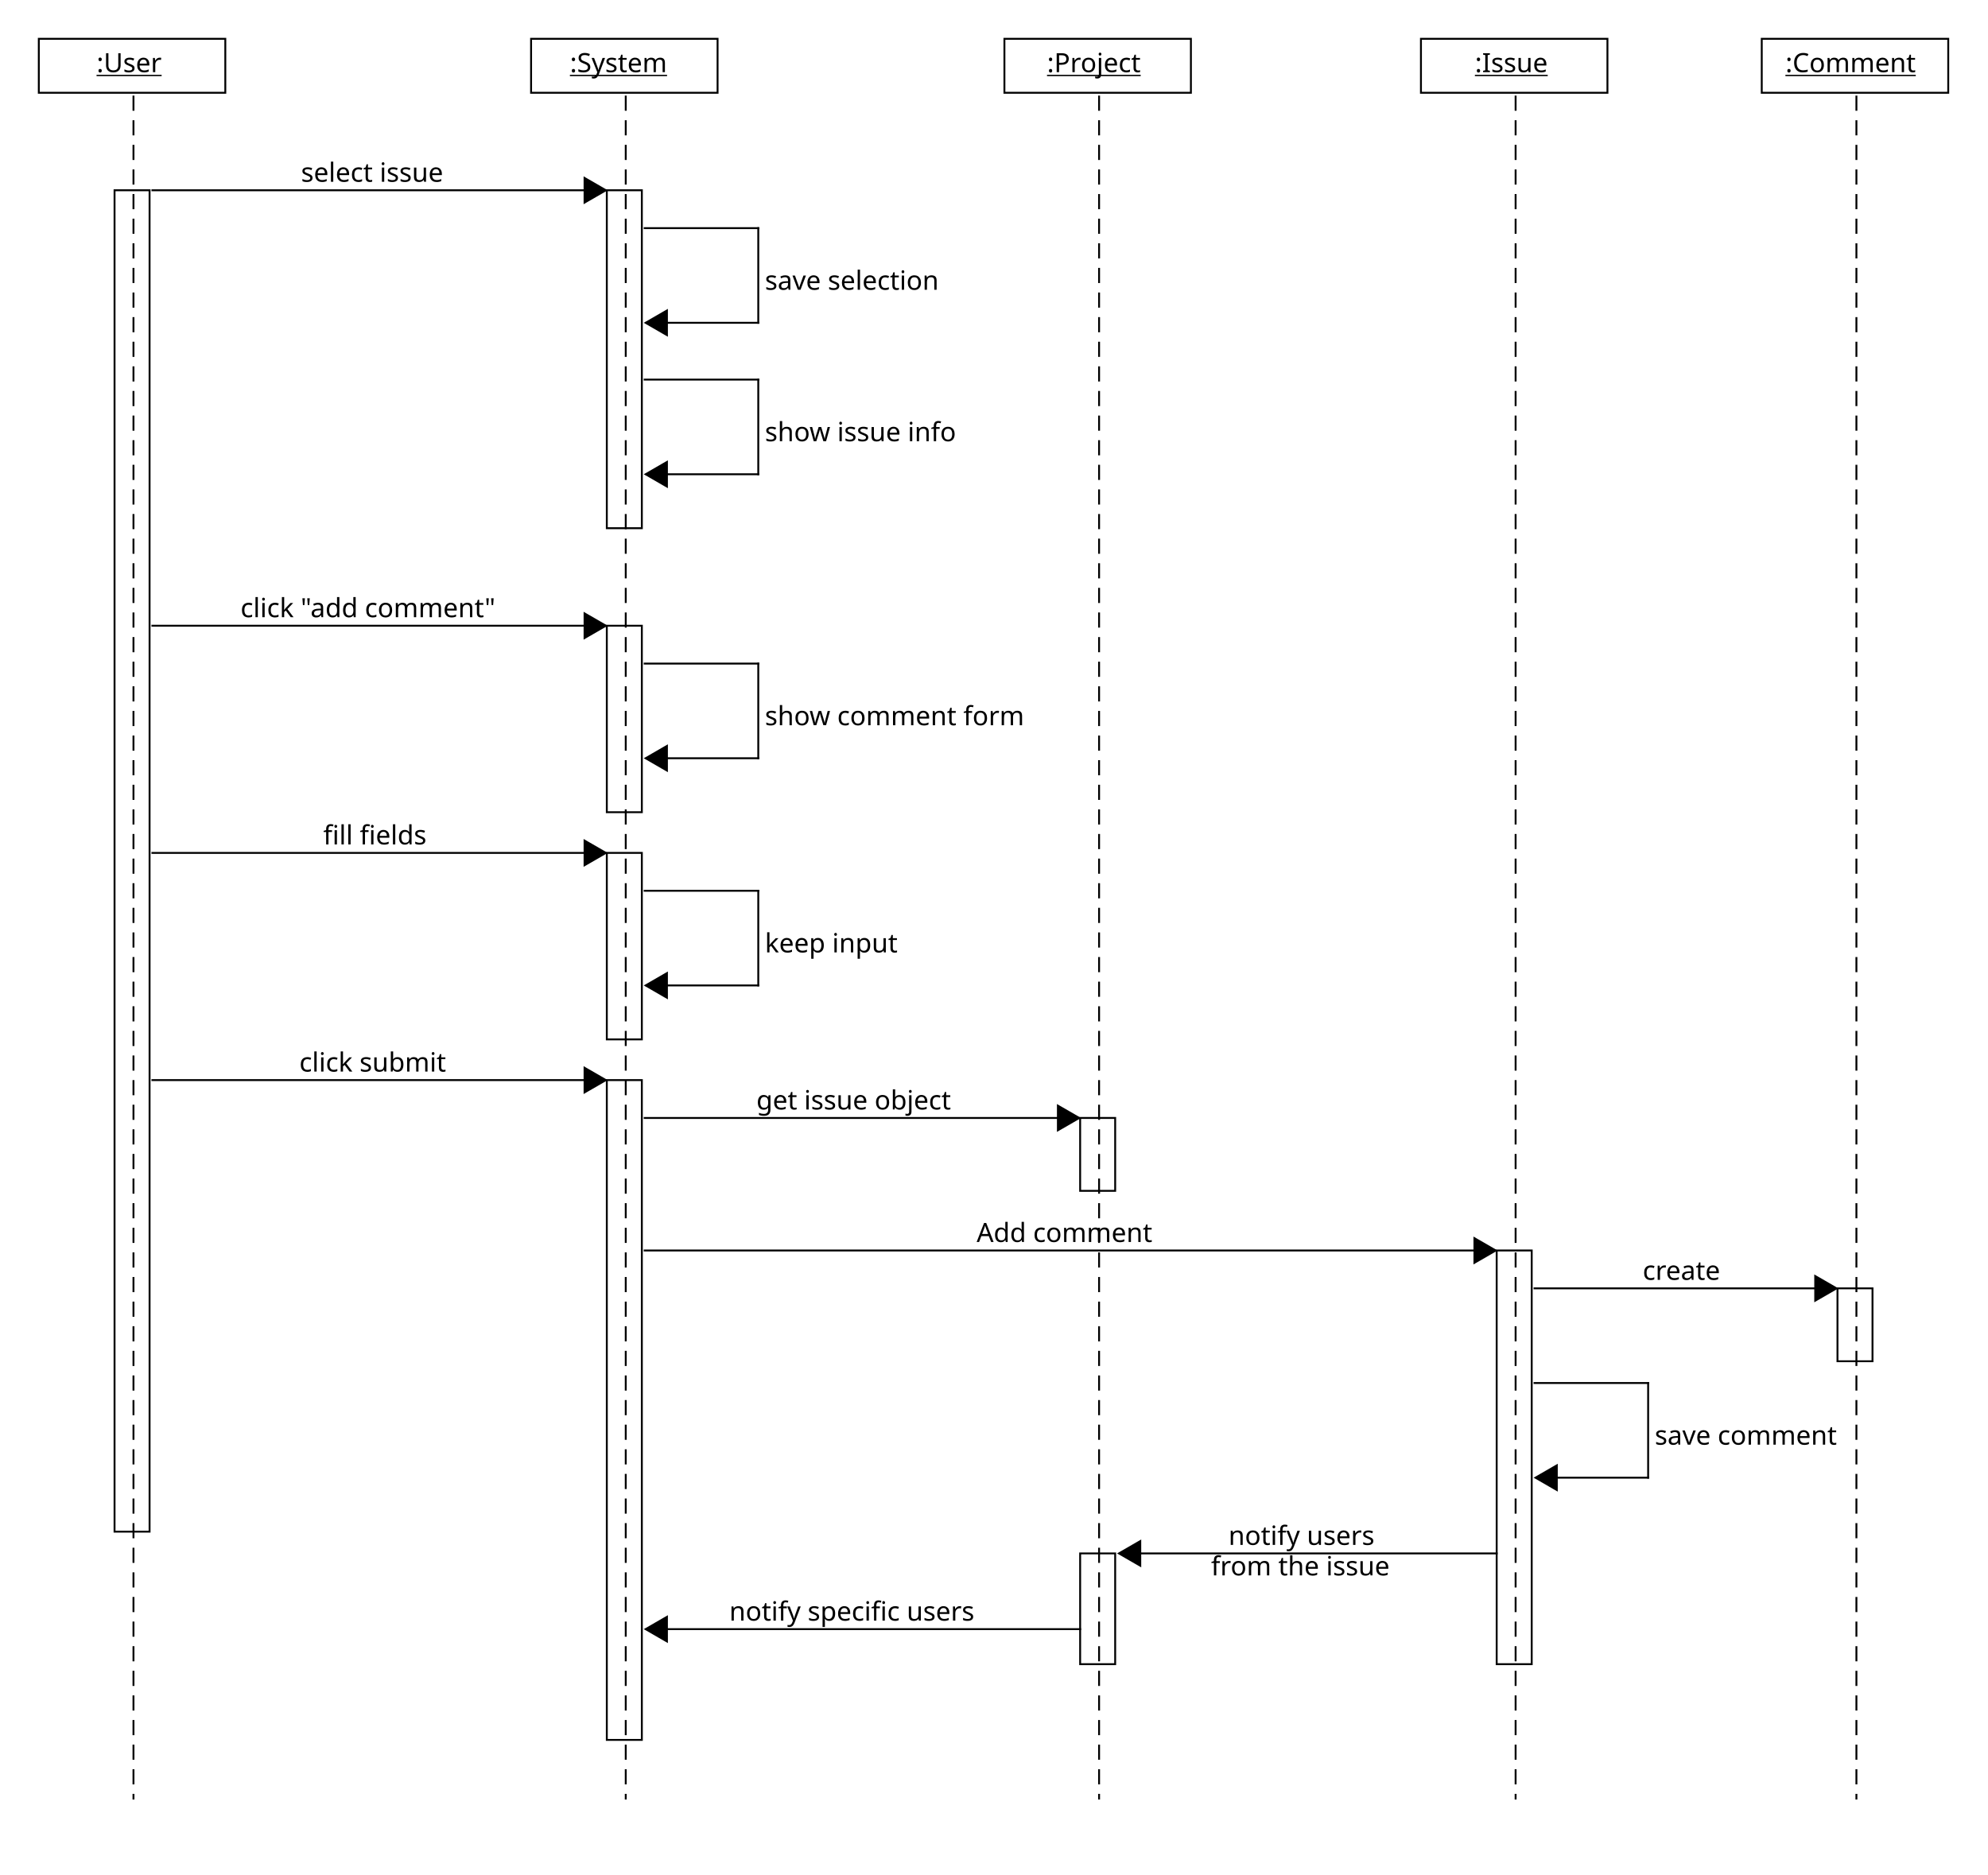
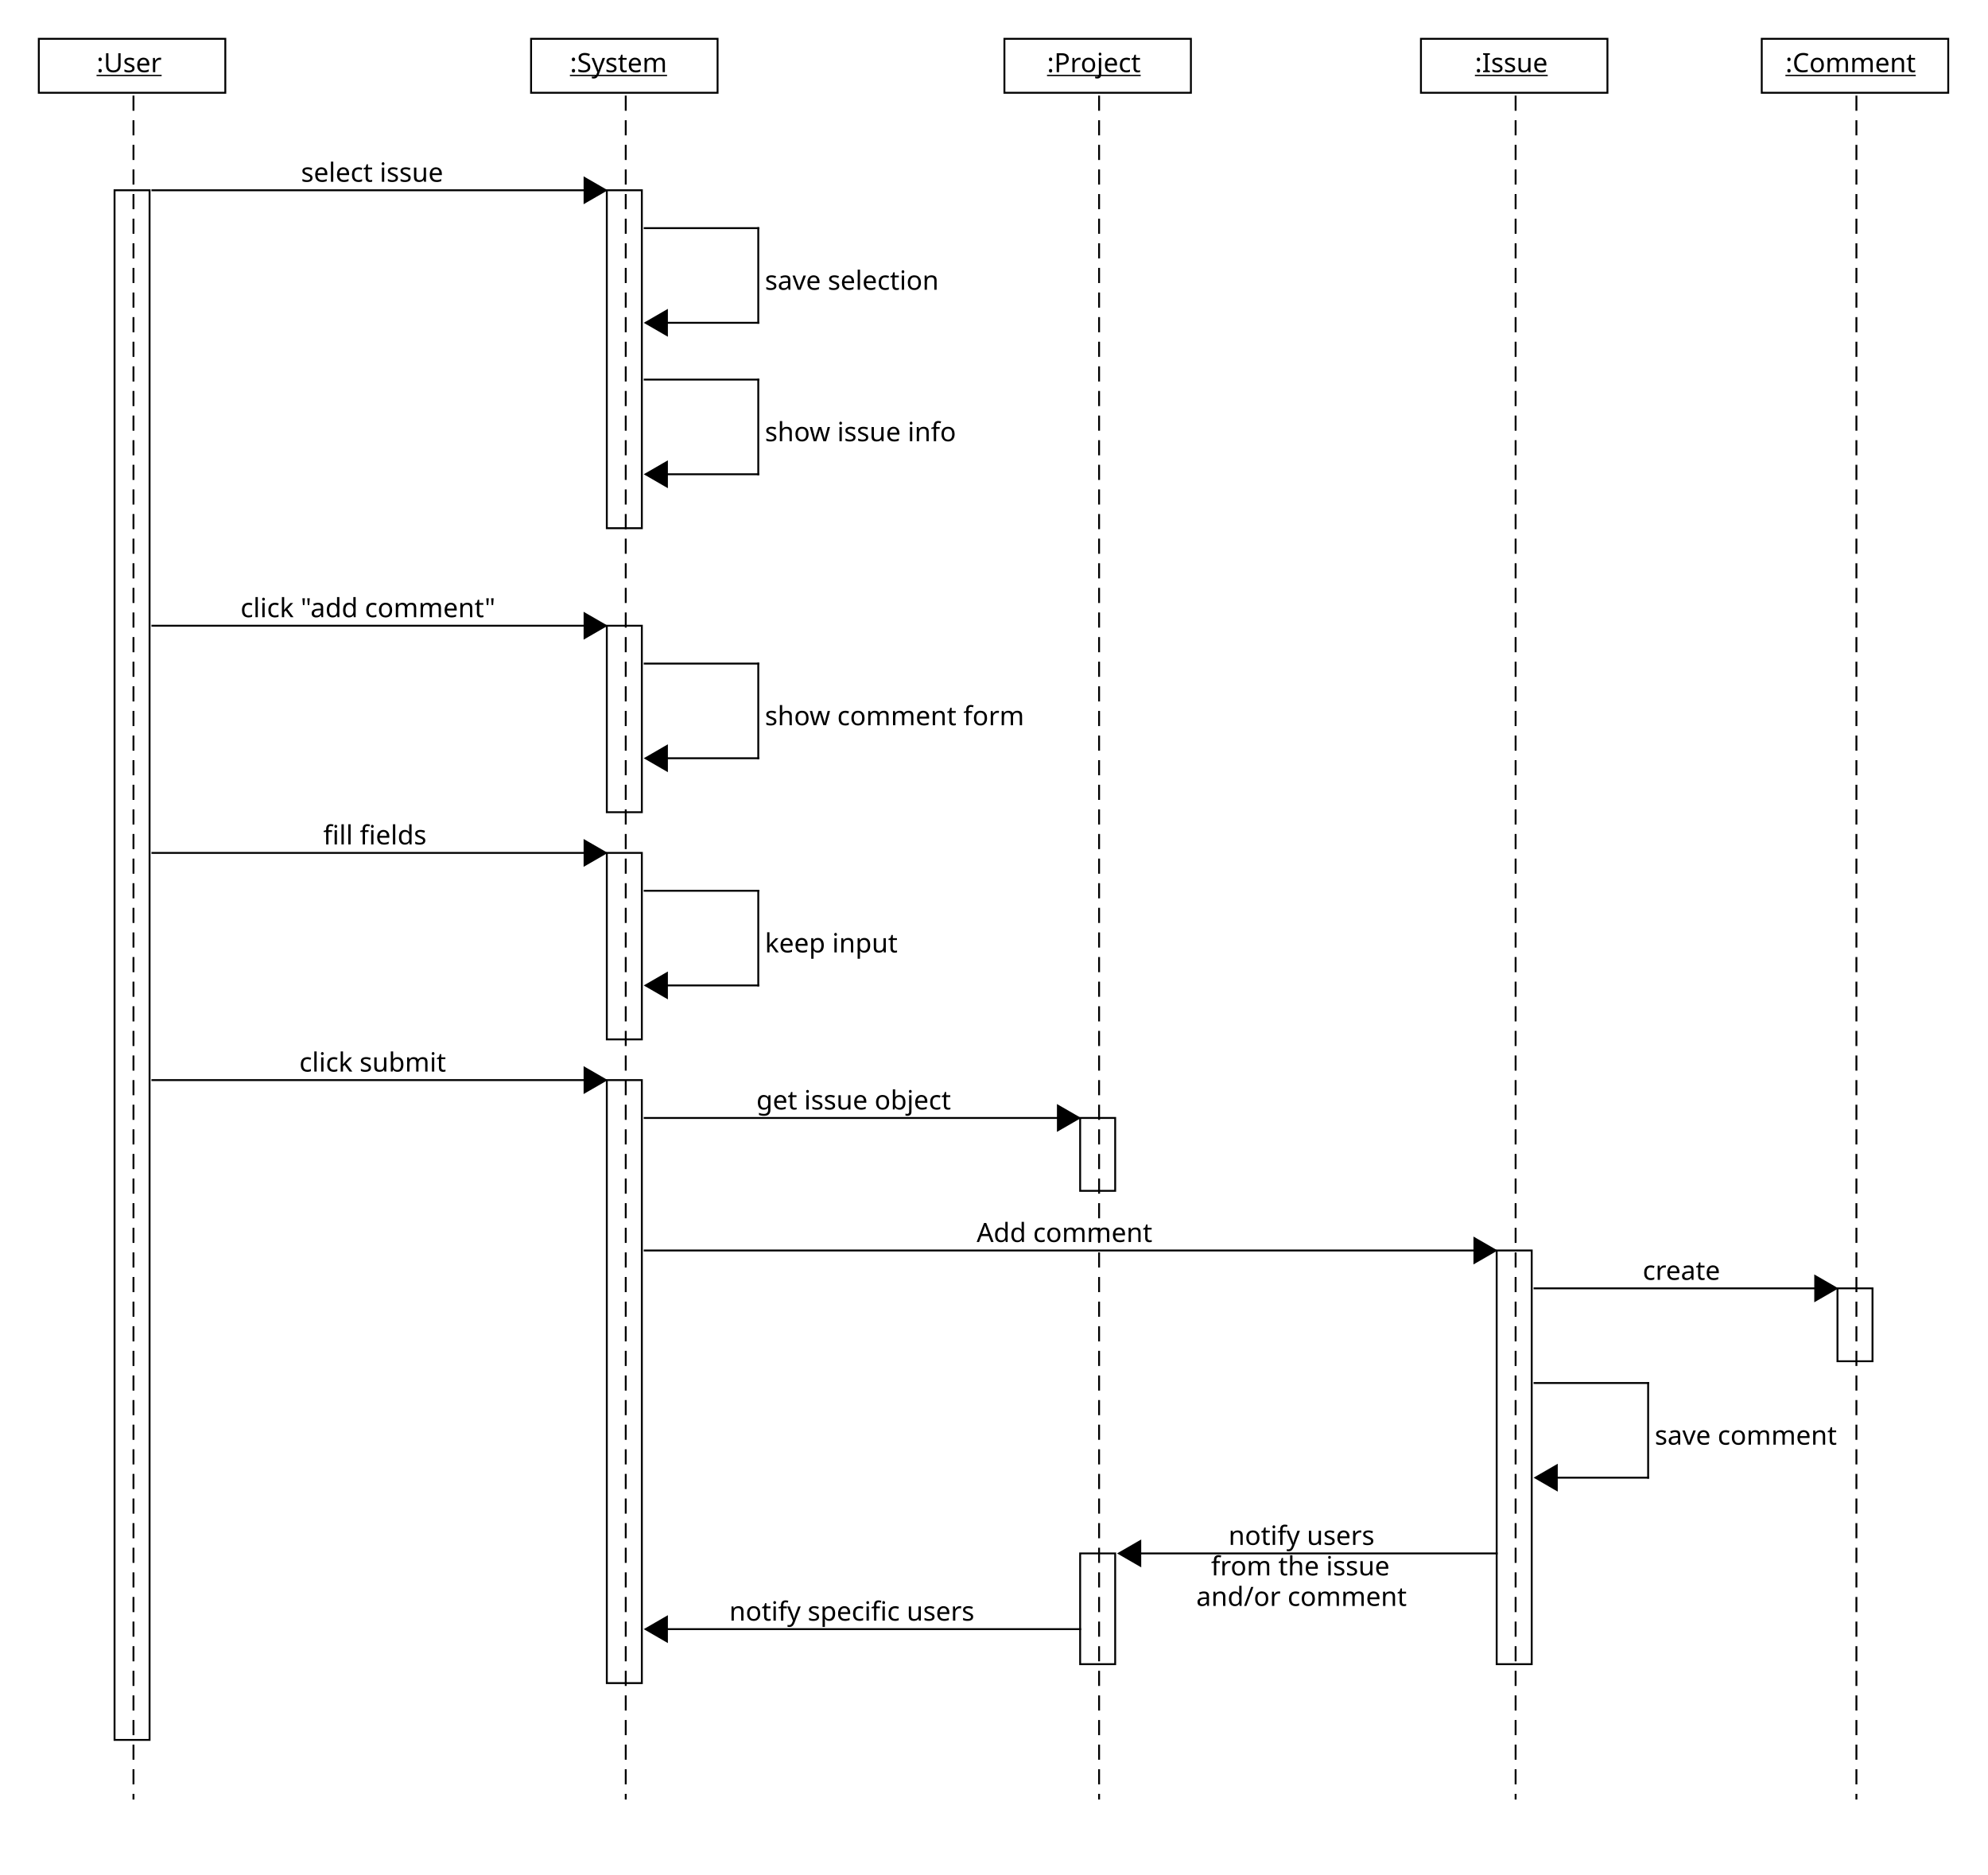
- <svg xmlns="http://www.w3.org/2000/svg" fill-opacity="1" color-rendering="auto" color-interpolation="auto" text-rendering="auto" stroke="black" stroke-linecap="square" width="1050" stroke-miterlimit="10" shape-rendering="auto" stroke-opacity="1" fill="black" stroke-dasharray="none" font-weight="normal" stroke-width="1" viewBox="-20 -20 1050 990" height="990" font-family="'Dialog'" font-style="normal" stroke-linejoin="miter" font-size="12px" stroke-dashoffset="0" image-rendering="auto">
+ <svg xmlns="http://www.w3.org/2000/svg" fill-opacity="1" color-rendering="auto" color-interpolation="auto" text-rendering="auto" stroke="black" stroke-linecap="square" width="1050" stroke-miterlimit="10" shape-rendering="auto" stroke-opacity="1" fill="black" stroke-dasharray="none" font-weight="normal" stroke-width="1" viewBox="80 -20 1050 990" height="990" font-family="'Dialog'" font-style="normal" stroke-linejoin="miter" font-size="12px" stroke-dashoffset="0" image-rendering="auto">
  <defs id="genericDefs" />
  <g>
    <defs id="defs1">
      <clipPath clipPathUnits="userSpaceOnUse" id="clipPath1">
        <path d="M0 0 L2147483647 0 L2147483647 2147483647 L0 2147483647 L0 0 Z" />
      </clipPath>
      <clipPath clipPathUnits="userSpaceOnUse" id="clipPath2">
        <path d="M0 0 L0 60 L20 60 L20 0 Z" />
      </clipPath>
      <clipPath clipPathUnits="userSpaceOnUse" id="clipPath3">
        <path d="M0 0 L0 40 L20 40 L20 0 Z" />
      </clipPath>
      <clipPath clipPathUnits="userSpaceOnUse" id="clipPath4">
        <path d="M0 0 L0 30 L100 30 L100 0 Z" />
      </clipPath>
      <clipPath clipPathUnits="userSpaceOnUse" id="clipPath5">
        <path d="M0 0 L0 220 L20 220 L20 0 Z" />
      </clipPath>
      <clipPath clipPathUnits="userSpaceOnUse" id="clipPath6">
-         <path d="M0 0 L0 350 L20 350 L20 0 Z" />
+         <path d="M0 0 L0 320 L20 320 L20 0 Z" />
      </clipPath>
      <clipPath clipPathUnits="userSpaceOnUse" id="clipPath7">
        <path d="M0 0 L0 100 L20 100 L20 0 Z" />
      </clipPath>
      <clipPath clipPathUnits="userSpaceOnUse" id="clipPath8">
        <path d="M0 0 L0 180 L20 180 L20 0 Z" />
      </clipPath>
      <clipPath clipPathUnits="userSpaceOnUse" id="clipPath9">
-         <path d="M0 0 L0 710 L20 710 L20 0 Z" />
+         <path d="M0 0 L0 820 L20 820 L20 0 Z" />
      </clipPath>
      <clipPath clipPathUnits="userSpaceOnUse" id="clipPath10">
        <path d="M0 0 L0 80 L200 80 L200 0 Z" />
      </clipPath>
      <clipPath clipPathUnits="userSpaceOnUse" id="clipPath11">
        <path d="M0 0 L0 40 L260 40 L260 0 Z" />
      </clipPath>
      <clipPath clipPathUnits="userSpaceOnUse" id="clipPath12">
-         <path d="M0 0 L0 50 L230 50 L230 0 Z" />
+         <path d="M0 0 L0 60 L230 60 L230 0 Z" />
      </clipPath>
      <clipPath clipPathUnits="userSpaceOnUse" id="clipPath13">
        <path d="M0 0 L0 80 L190 80 L190 0 Z" />
      </clipPath>
      <clipPath clipPathUnits="userSpaceOnUse" id="clipPath14">
        <path d="M0 0 L0 40 L190 40 L190 0 Z" />
      </clipPath>
      <clipPath clipPathUnits="userSpaceOnUse" id="clipPath15">
        <path d="M0 0 L0 930 L30 930 L30 0 Z" />
      </clipPath>
      <clipPath clipPathUnits="userSpaceOnUse" id="clipPath16">
        <path d="M0 0 L0 40 L480 40 L480 0 Z" />
      </clipPath>
      <clipPath clipPathUnits="userSpaceOnUse" id="clipPath17">
        <path d="M0 0 L0 40 L270 40 L270 0 Z" />
      </clipPath>
      <clipPath clipPathUnits="userSpaceOnUse" id="clipPath18">
        <path d="M0 0 L0 80 L160 80 L160 0 Z" />
      </clipPath>
      <clipPath clipPathUnits="userSpaceOnUse" id="clipPath19">
        <path d="M0 0 L0 80 L230 80 L230 0 Z" />
      </clipPath>
    </defs>
-     <g fill="rgb(255,255,255)" fill-opacity="0" transform="translate(550,800)" stroke-opacity="0" stroke="rgb(255,255,255)">
+     <g fill="rgb(255,255,255)" fill-opacity="0" transform="translate(650,800)" stroke-opacity="0" stroke="rgb(255,255,255)">
      <rect x="0.5" width="18.5" height="58.5" y="0.5" clip-path="url(#clipPath2)" stroke="none" />
    </g>
-     <g transform="translate(550,800)">
+     <g transform="translate(650,800)">
      <rect fill="none" x="0.5" width="18.5" height="58.5" y="0.5" clip-path="url(#clipPath2)" />
    </g>
-     <g fill="rgb(255,255,255)" fill-opacity="0" transform="translate(950,660)" stroke-opacity="0" stroke="rgb(255,255,255)">
+     <g fill="rgb(255,255,255)" fill-opacity="0" transform="translate(1050,660)" stroke-opacity="0" stroke="rgb(255,255,255)">
      <rect x="0.5" width="18.5" height="38.5" y="0.5" clip-path="url(#clipPath3)" stroke="none" />
    </g>
-     <g transform="translate(950,660)">
+     <g transform="translate(1050,660)">
      <rect fill="none" x="0.5" width="18.5" height="38.5" y="0.5" clip-path="url(#clipPath3)" />
    </g>
-     <g fill="rgb(255,255,255)" fill-opacity="0" transform="translate(910,0)" stroke-opacity="0" stroke="rgb(255,255,255)">
-       <rect x="0.5" width="98.5" height="28.5" y="0.5" clip-path="url(#clipPath4)" stroke="none" />
-     </g>
-     <g transform="translate(910,0)">
+     <g fill="rgb(255,255,255)" fill-opacity="0" transform="translate(1010,0)" stroke-opacity="0" stroke="rgb(255,255,255)">
+       <rect x="0.5" width="98.5" height="28.5" y="0.5" clip-path="url(#clipPath4)" stroke="none" />
+     </g>
+     <g transform="translate(1010,0)">
      <rect fill="none" x="0.5" width="98.5" height="28.5" y="0.5" clip-path="url(#clipPath4)" />
      <text x="13" font-size="14px" y="18.109" text-decoration="underline" clip-path="url(#clipPath4)" font-family="sans-serif" stroke="none" xml:space="preserve">:Comment</text>
    </g>
-     <g fill="rgb(255,255,255)" fill-opacity="0" transform="translate(770,640)" stroke-opacity="0" stroke="rgb(255,255,255)">
+     <g fill="rgb(255,255,255)" fill-opacity="0" transform="translate(870,640)" stroke-opacity="0" stroke="rgb(255,255,255)">
      <rect x="0.5" width="18.5" height="218.5" y="0.5" clip-path="url(#clipPath5)" stroke="none" />
    </g>
-     <g transform="translate(770,640)">
+     <g transform="translate(870,640)">
      <rect fill="none" x="0.5" width="18.5" height="218.5" y="0.5" clip-path="url(#clipPath5)" />
    </g>
-     <g fill="rgb(255,255,255)" fill-opacity="0" transform="translate(550,570)" stroke-opacity="0" stroke="rgb(255,255,255)">
+     <g fill="rgb(255,255,255)" fill-opacity="0" transform="translate(650,570)" stroke-opacity="0" stroke="rgb(255,255,255)">
      <rect x="0.5" width="18.5" height="38.5" y="0.5" clip-path="url(#clipPath3)" stroke="none" />
    </g>
-     <g transform="translate(550,570)">
+     <g transform="translate(650,570)">
      <rect fill="none" x="0.5" width="18.5" height="38.5" y="0.5" clip-path="url(#clipPath3)" />
    </g>
-     <g fill="rgb(255,255,255)" fill-opacity="0" transform="translate(300,550)" stroke-opacity="0" stroke="rgb(255,255,255)">
-       <rect x="0.5" width="18.5" height="348.5" y="0.5" clip-path="url(#clipPath6)" stroke="none" />
-     </g>
-     <g transform="translate(300,550)">
-       <rect fill="none" x="0.5" width="18.5" height="348.5" y="0.5" clip-path="url(#clipPath6)" />
-     </g>
-     <g fill="rgb(255,255,255)" fill-opacity="0" transform="translate(300,430)" stroke-opacity="0" stroke="rgb(255,255,255)">
+     <g fill="rgb(255,255,255)" fill-opacity="0" transform="translate(400,550)" stroke-opacity="0" stroke="rgb(255,255,255)">
+       <rect x="0.5" width="18.5" height="318.5" y="0.5" clip-path="url(#clipPath6)" stroke="none" />
+     </g>
+     <g transform="translate(400,550)">
+       <rect fill="none" x="0.5" width="18.5" height="318.5" y="0.5" clip-path="url(#clipPath6)" />
+     </g>
+     <g fill="rgb(255,255,255)" fill-opacity="0" transform="translate(400,430)" stroke-opacity="0" stroke="rgb(255,255,255)">
      <rect x="0.5" width="18.5" height="98.5" y="0.5" clip-path="url(#clipPath7)" stroke="none" />
    </g>
-     <g transform="translate(300,430)">
+     <g transform="translate(400,430)">
      <rect fill="none" x="0.5" width="18.5" height="98.5" y="0.5" clip-path="url(#clipPath7)" />
    </g>
-     <g fill="rgb(255,255,255)" fill-opacity="0" transform="translate(300,310)" stroke-opacity="0" stroke="rgb(255,255,255)">
+     <g fill="rgb(255,255,255)" fill-opacity="0" transform="translate(400,310)" stroke-opacity="0" stroke="rgb(255,255,255)">
      <rect x="0.5" width="18.5" height="98.5" y="0.5" clip-path="url(#clipPath7)" stroke="none" />
    </g>
-     <g transform="translate(300,310)">
+     <g transform="translate(400,310)">
      <rect fill="none" x="0.5" width="18.5" height="98.5" y="0.5" clip-path="url(#clipPath7)" />
    </g>
-     <g fill="rgb(255,255,255)" fill-opacity="0" transform="translate(300,80)" stroke-opacity="0" stroke="rgb(255,255,255)">
+     <g fill="rgb(255,255,255)" fill-opacity="0" transform="translate(400,80)" stroke-opacity="0" stroke="rgb(255,255,255)">
      <rect x="0.5" width="18.5" height="178.5" y="0.5" clip-path="url(#clipPath8)" stroke="none" />
    </g>
-     <g transform="translate(300,80)">
+     <g transform="translate(400,80)">
      <rect fill="none" x="0.5" width="18.5" height="178.5" y="0.5" clip-path="url(#clipPath8)" />
    </g>
-     <g fill="rgb(255,255,255)" fill-opacity="0" transform="translate(40,80)" stroke-opacity="0" stroke="rgb(255,255,255)">
-       <rect x="0.5" width="18.5" height="708.5" y="0.5" clip-path="url(#clipPath9)" stroke="none" />
-     </g>
-     <g transform="translate(40,80)">
-       <rect fill="none" x="0.5" width="18.5" height="708.5" y="0.5" clip-path="url(#clipPath9)" />
-     </g>
-     <g fill="rgb(255,255,255)" fill-opacity="0" transform="translate(730,0)" stroke-opacity="0" stroke="rgb(255,255,255)">
-       <rect x="0.5" width="98.5" height="28.5" y="0.5" clip-path="url(#clipPath4)" stroke="none" />
-     </g>
-     <g transform="translate(730,0)">
+     <g fill="rgb(255,255,255)" fill-opacity="0" transform="translate(140,80)" stroke-opacity="0" stroke="rgb(255,255,255)">
+       <rect x="0.5" width="18.5" height="818.5" y="0.5" clip-path="url(#clipPath9)" stroke="none" />
+     </g>
+     <g transform="translate(140,80)">
+       <rect fill="none" x="0.5" width="18.5" height="818.5" y="0.5" clip-path="url(#clipPath9)" />
+     </g>
+     <g fill="rgb(255,255,255)" fill-opacity="0" transform="translate(830,0)" stroke-opacity="0" stroke="rgb(255,255,255)">
+       <rect x="0.5" width="98.5" height="28.5" y="0.5" clip-path="url(#clipPath4)" stroke="none" />
+     </g>
+     <g transform="translate(830,0)">
      <rect fill="none" x="0.5" width="98.5" height="28.5" y="0.5" clip-path="url(#clipPath4)" />
      <text x="29" font-size="14px" y="18.109" text-decoration="underline" clip-path="url(#clipPath4)" font-family="sans-serif" stroke="none" xml:space="preserve">:Issue</text>
    </g>
-     <g fill="rgb(255,255,255)" fill-opacity="0" transform="translate(510,0)" stroke-opacity="0" stroke="rgb(255,255,255)">
-       <rect x="0.5" width="98.5" height="28.5" y="0.5" clip-path="url(#clipPath4)" stroke="none" />
-     </g>
-     <g transform="translate(510,0)">
+     <g fill="rgb(255,255,255)" fill-opacity="0" transform="translate(610,0)" stroke-opacity="0" stroke="rgb(255,255,255)">
+       <rect x="0.5" width="98.5" height="28.5" y="0.5" clip-path="url(#clipPath4)" stroke="none" />
+     </g>
+     <g transform="translate(610,0)">
      <rect fill="none" x="0.5" width="98.5" height="28.5" y="0.5" clip-path="url(#clipPath4)" />
      <text x="23" font-size="14px" y="18.109" text-decoration="underline" clip-path="url(#clipPath4)" font-family="sans-serif" stroke="none" xml:space="preserve">:Project</text>
    </g>
-     <g fill="rgb(255,255,255)" fill-opacity="0" transform="translate(260,0)" stroke-opacity="0" stroke="rgb(255,255,255)">
-       <rect x="0.5" width="98.5" height="28.5" y="0.5" clip-path="url(#clipPath4)" stroke="none" />
-     </g>
-     <g transform="translate(260,0)">
+     <g fill="rgb(255,255,255)" fill-opacity="0" transform="translate(360,0)" stroke-opacity="0" stroke="rgb(255,255,255)">
+       <rect x="0.5" width="98.5" height="28.5" y="0.5" clip-path="url(#clipPath4)" stroke="none" />
+     </g>
+     <g transform="translate(360,0)">
      <rect fill="none" x="0.5" width="98.5" height="28.5" y="0.5" clip-path="url(#clipPath4)" />
      <text x="21" font-size="14px" y="18.109" text-decoration="underline" clip-path="url(#clipPath4)" font-family="sans-serif" stroke="none" xml:space="preserve">:System</text>
    </g>
-     <g fill="rgb(255,255,255)" fill-opacity="0" stroke-opacity="0" stroke="rgb(255,255,255)">
-       <rect x="0.5" width="98.5" height="28.5" y="0.5" clip-path="url(#clipPath4)" stroke="none" />
-     </g>
-     <g>
+     <g fill="rgb(255,255,255)" fill-opacity="0" transform="translate(100,0)" stroke-opacity="0" stroke="rgb(255,255,255)">
+       <rect x="0.5" width="98.5" height="28.5" y="0.5" clip-path="url(#clipPath4)" stroke="none" />
+     </g>
+     <g transform="translate(100,0)">
      <rect fill="none" x="0.5" width="98.5" height="28.5" y="0.5" clip-path="url(#clipPath4)" />
      <text x="31" font-size="14px" y="18.109" text-decoration="underline" clip-path="url(#clipPath4)" font-family="sans-serif" stroke="none" xml:space="preserve">:User</text>
    </g>
-     <g transform="translate(310,170)">
+     <g transform="translate(410,170)">
      <path fill="none" d="M11.5 60.5 L70.5 60.5" clip-path="url(#clipPath10)" />
      <path fill="none" d="M70.5 60.5 L70.5 10.5" clip-path="url(#clipPath10)" />
      <path fill="none" d="M70.5 10.5 L10.5 10.5" clip-path="url(#clipPath10)" />
      <path d="M22.258 67 L11 60.5 L22.258 54 Z" clip-path="url(#clipPath10)" stroke="none" />
      <path fill="none" d="M22.258 67 L11 60.5 L22.258 54 Z" clip-path="url(#clipPath10)" />
      <text x="74" font-size="14px" y="43.055" clip-path="url(#clipPath10)" font-family="sans-serif" stroke="none" xml:space="preserve">show issue info</text>
    </g>
-     <g transform="translate(310,820)">
+     <g transform="translate(410,820)">
      <path fill="none" d="M11.5 20.5 L240.5 20.5" clip-path="url(#clipPath11)" />
      <path d="M22.258 27 L11 20.5 L22.258 14 Z" clip-path="url(#clipPath11)" stroke="none" />
      <path fill="none" d="M22.258 27 L11 20.5 L22.258 14 Z" clip-path="url(#clipPath11)" />
      <text x="55.171" font-size="14px" y="16" clip-path="url(#clipPath11)" font-family="sans-serif" stroke="none" xml:space="preserve">notify specific users</text>
    </g>
-     <g transform="translate(560,780)">
+     <g transform="translate(660,780)">
      <path fill="none" d="M11.5 20.5 L210.5 20.5" clip-path="url(#clipPath12)" />
      <path d="M22.258 27 L11 20.5 L22.258 14 Z" clip-path="url(#clipPath12)" stroke="none" />
      <path fill="none" d="M22.258 27 L11 20.5 L22.258 14 Z" clip-path="url(#clipPath12)" />
      <text x="68.844" font-size="14px" y="16" clip-path="url(#clipPath12)" font-family="sans-serif" stroke="none" xml:space="preserve">notify users </text>
-       <text x="59.636" font-size="14px" y="32.109" clip-path="url(#clipPath12)" font-family="sans-serif" stroke="none" xml:space="preserve">from the issue</text>
-     </g>
-     <g transform="translate(780,700)">
+       <text x="59.636" font-size="14px" y="32.109" clip-path="url(#clipPath12)" font-family="sans-serif" stroke="none" xml:space="preserve">from the issue </text>
+       <text x="51.83" font-size="14px" y="48.219" clip-path="url(#clipPath12)" font-family="sans-serif" stroke="none" xml:space="preserve">and/or comment</text>
+     </g>
+     <g transform="translate(880,700)">
      <path fill="none" d="M11.5 60.5 L70.5 60.5" clip-path="url(#clipPath13)" />
      <path fill="none" d="M70.5 60.5 L70.5 10.5" clip-path="url(#clipPath13)" />
      <path fill="none" d="M70.5 10.5 L10.5 10.5" clip-path="url(#clipPath13)" />
      <path d="M22.258 67 L11 60.5 L22.258 54 Z" clip-path="url(#clipPath13)" stroke="none" />
      <path fill="none" d="M22.258 67 L11 60.5 L22.258 54 Z" clip-path="url(#clipPath13)" />
      <text x="74" font-size="14px" y="43.055" clip-path="url(#clipPath13)" font-family="sans-serif" stroke="none" xml:space="preserve">save comment</text>
    </g>
-     <g transform="translate(780,640)">
+     <g transform="translate(880,640)">
      <path fill="none" d="M169.5 20.5 L10.5 20.5" clip-path="url(#clipPath14)" />
      <path d="M158.742 14 L170 20.5 L158.742 27 Z" clip-path="url(#clipPath14)" stroke="none" />
      <path fill="none" d="M158.742 14 L170 20.5 L158.742 27 Z" clip-path="url(#clipPath14)" />
      <text x="67.626" font-size="14px" y="16" clip-path="url(#clipPath14)" font-family="sans-serif" stroke="none" xml:space="preserve">create</text>
    </g>
-     <g stroke-dasharray="8,5" stroke-miterlimit="5" transform="translate(950,20)" stroke-linecap="butt">
-       <path fill="none" d="M10.5 10.5 L10.5 910.5" clip-path="url(#clipPath15)" />
-     </g>
-     <g transform="translate(310,620)">
+     <g stroke-dasharray="8,5" stroke-miterlimit="5" transform="translate(1050,20)" stroke-linecap="butt">
+       <path fill="none" d="M10.5 10.5 L10.5 910.5" clip-path="url(#clipPath15)" />
+     </g>
+     <g transform="translate(410,620)">
      <path fill="none" d="M459.5 20.5 L10.5 20.5" clip-path="url(#clipPath16)" />
      <path d="M448.742 14 L460 20.5 L448.742 27 Z" clip-path="url(#clipPath16)" stroke="none" />
      <path fill="none" d="M448.742 14 L460 20.5 L448.742 27 Z" clip-path="url(#clipPath16)" />
      <text x="185.843" font-size="14px" y="16" clip-path="url(#clipPath16)" font-family="sans-serif" stroke="none" xml:space="preserve">Add comment</text>
    </g>
-     <g transform="translate(310,550)">
+     <g transform="translate(410,550)">
      <path fill="none" d="M239.5 20.5 L10.5 20.5" clip-path="url(#clipPath11)" />
      <path d="M228.742 14 L240 20.5 L228.742 27 Z" clip-path="url(#clipPath11)" stroke="none" />
      <path fill="none" d="M228.742 14 L240 20.5 L228.742 27 Z" clip-path="url(#clipPath11)" />
      <text x="69.502" font-size="14px" y="16" clip-path="url(#clipPath11)" font-family="sans-serif" stroke="none" xml:space="preserve">get issue object</text>
    </g>
-     <g transform="translate(50,530)">
+     <g transform="translate(150,530)">
      <path fill="none" d="M249.5 20.5 L10.5 20.5" clip-path="url(#clipPath17)" />
      <path d="M238.742 14 L250 20.5 L238.742 27 Z" clip-path="url(#clipPath17)" stroke="none" />
      <path fill="none" d="M238.742 14 L250 20.5 L238.742 27 Z" clip-path="url(#clipPath17)" />
      <text x="88.099" font-size="14px" y="16" clip-path="url(#clipPath17)" font-family="sans-serif" stroke="none" xml:space="preserve">click submit</text>
    </g>
-     <g transform="translate(50,410)">
+     <g transform="translate(150,410)">
      <path fill="none" d="M249.5 20.5 L10.5 20.5" clip-path="url(#clipPath17)" />
      <path d="M238.742 14 L250 20.5 L238.742 27 Z" clip-path="url(#clipPath17)" stroke="none" />
      <path fill="none" d="M238.742 14 L250 20.5 L238.742 27 Z" clip-path="url(#clipPath17)" />
      <text x="100.725" font-size="14px" y="16" clip-path="url(#clipPath17)" font-family="sans-serif" stroke="none" xml:space="preserve">fill fields</text>
    </g>
-     <g transform="translate(310,440)">
+     <g transform="translate(410,440)">
      <path fill="none" d="M11.5 60.5 L70.5 60.5" clip-path="url(#clipPath18)" />
      <path fill="none" d="M70.5 60.5 L70.5 10.5" clip-path="url(#clipPath18)" />
      <path fill="none" d="M70.5 10.5 L10.5 10.5" clip-path="url(#clipPath18)" />
      <path d="M22.258 67 L11 60.5 L22.258 54 Z" clip-path="url(#clipPath18)" stroke="none" />
      <path fill="none" d="M22.258 67 L11 60.5 L22.258 54 Z" clip-path="url(#clipPath18)" />
      <text x="74" font-size="14px" y="43.055" clip-path="url(#clipPath18)" font-family="sans-serif" stroke="none" xml:space="preserve">keep input</text>
    </g>
-     <g transform="translate(310,320)">
+     <g transform="translate(410,320)">
      <path fill="none" d="M11.5 60.5 L70.5 60.5" clip-path="url(#clipPath19)" />
      <path fill="none" d="M70.5 60.5 L70.5 10.5" clip-path="url(#clipPath19)" />
      <path fill="none" d="M70.5 10.5 L10.5 10.5" clip-path="url(#clipPath19)" />
      <path d="M22.258 67 L11 60.5 L22.258 54 Z" clip-path="url(#clipPath19)" stroke="none" />
      <path fill="none" d="M22.258 67 L11 60.5 L22.258 54 Z" clip-path="url(#clipPath19)" />
      <text x="74" font-size="14px" y="43.055" clip-path="url(#clipPath19)" font-family="sans-serif" stroke="none" xml:space="preserve">show comment form</text>
    </g>
-     <g transform="translate(50,290)">
+     <g transform="translate(150,290)">
      <path fill="none" d="M249.5 20.5 L10.5 20.5" clip-path="url(#clipPath17)" />
      <path d="M238.742 14 L250 20.5 L238.742 27 Z" clip-path="url(#clipPath17)" stroke="none" />
      <path fill="none" d="M238.742 14 L250 20.5 L238.742 27 Z" clip-path="url(#clipPath17)" />
      <text x="57.037" font-size="14px" y="16" clip-path="url(#clipPath17)" font-family="sans-serif" stroke="none" xml:space="preserve">click "add comment"</text>
    </g>
-     <g transform="translate(310,90)">
+     <g transform="translate(410,90)">
      <path fill="none" d="M11.5 60.5 L70.5 60.5" clip-path="url(#clipPath13)" />
      <path fill="none" d="M70.5 60.5 L70.5 10.5" clip-path="url(#clipPath13)" />
      <path fill="none" d="M70.5 10.5 L10.5 10.5" clip-path="url(#clipPath13)" />
      <path d="M22.258 67 L11 60.5 L22.258 54 Z" clip-path="url(#clipPath13)" stroke="none" />
      <path fill="none" d="M22.258 67 L11 60.5 L22.258 54 Z" clip-path="url(#clipPath13)" />
      <text x="74" font-size="14px" y="43.055" clip-path="url(#clipPath13)" font-family="sans-serif" stroke="none" xml:space="preserve">save selection</text>
    </g>
-     <g transform="translate(50,60)">
+     <g transform="translate(150,60)">
      <path fill="none" d="M249.5 20.5 L10.5 20.5" clip-path="url(#clipPath17)" />
      <path d="M238.742 14 L250 20.5 L238.742 27 Z" clip-path="url(#clipPath17)" stroke="none" />
      <path fill="none" d="M238.742 14 L250 20.5 L238.742 27 Z" clip-path="url(#clipPath17)" />
      <text x="88.995" font-size="14px" y="16" clip-path="url(#clipPath17)" font-family="sans-serif" stroke="none" xml:space="preserve">select issue</text>
    </g>
-     <g stroke-dasharray="8,5" stroke-miterlimit="5" transform="translate(770,20)" stroke-linecap="butt">
-       <path fill="none" d="M10.5 10.5 L10.5 910.5" clip-path="url(#clipPath15)" />
-     </g>
-     <g stroke-dasharray="8,5" stroke-miterlimit="5" transform="translate(550,20)" stroke-linecap="butt">
-       <path fill="none" d="M10.5 10.5 L10.5 910.5" clip-path="url(#clipPath15)" />
-     </g>
-     <g stroke-dasharray="8,5" stroke-miterlimit="5" transform="translate(300,20)" stroke-linecap="butt">
-       <path fill="none" d="M10.5 10.5 L10.5 910.5" clip-path="url(#clipPath15)" />
-     </g>
-     <g stroke-dasharray="8,5" stroke-miterlimit="5" transform="translate(40,20)" stroke-linecap="butt">
+     <g stroke-dasharray="8,5" stroke-miterlimit="5" transform="translate(870,20)" stroke-linecap="butt">
+       <path fill="none" d="M10.5 10.5 L10.5 910.5" clip-path="url(#clipPath15)" />
+     </g>
+     <g stroke-dasharray="8,5" stroke-miterlimit="5" transform="translate(650,20)" stroke-linecap="butt">
+       <path fill="none" d="M10.5 10.5 L10.5 910.5" clip-path="url(#clipPath15)" />
+     </g>
+     <g stroke-dasharray="8,5" stroke-miterlimit="5" transform="translate(400,20)" stroke-linecap="butt">
+       <path fill="none" d="M10.5 10.5 L10.5 910.5" clip-path="url(#clipPath15)" />
+     </g>
+     <g stroke-dasharray="8,5" stroke-miterlimit="5" transform="translate(140,20)" stroke-linecap="butt">
      <path fill="none" d="M10.5 10.5 L10.5 910.5" clip-path="url(#clipPath15)" />
    </g>
  </g>
</svg>
